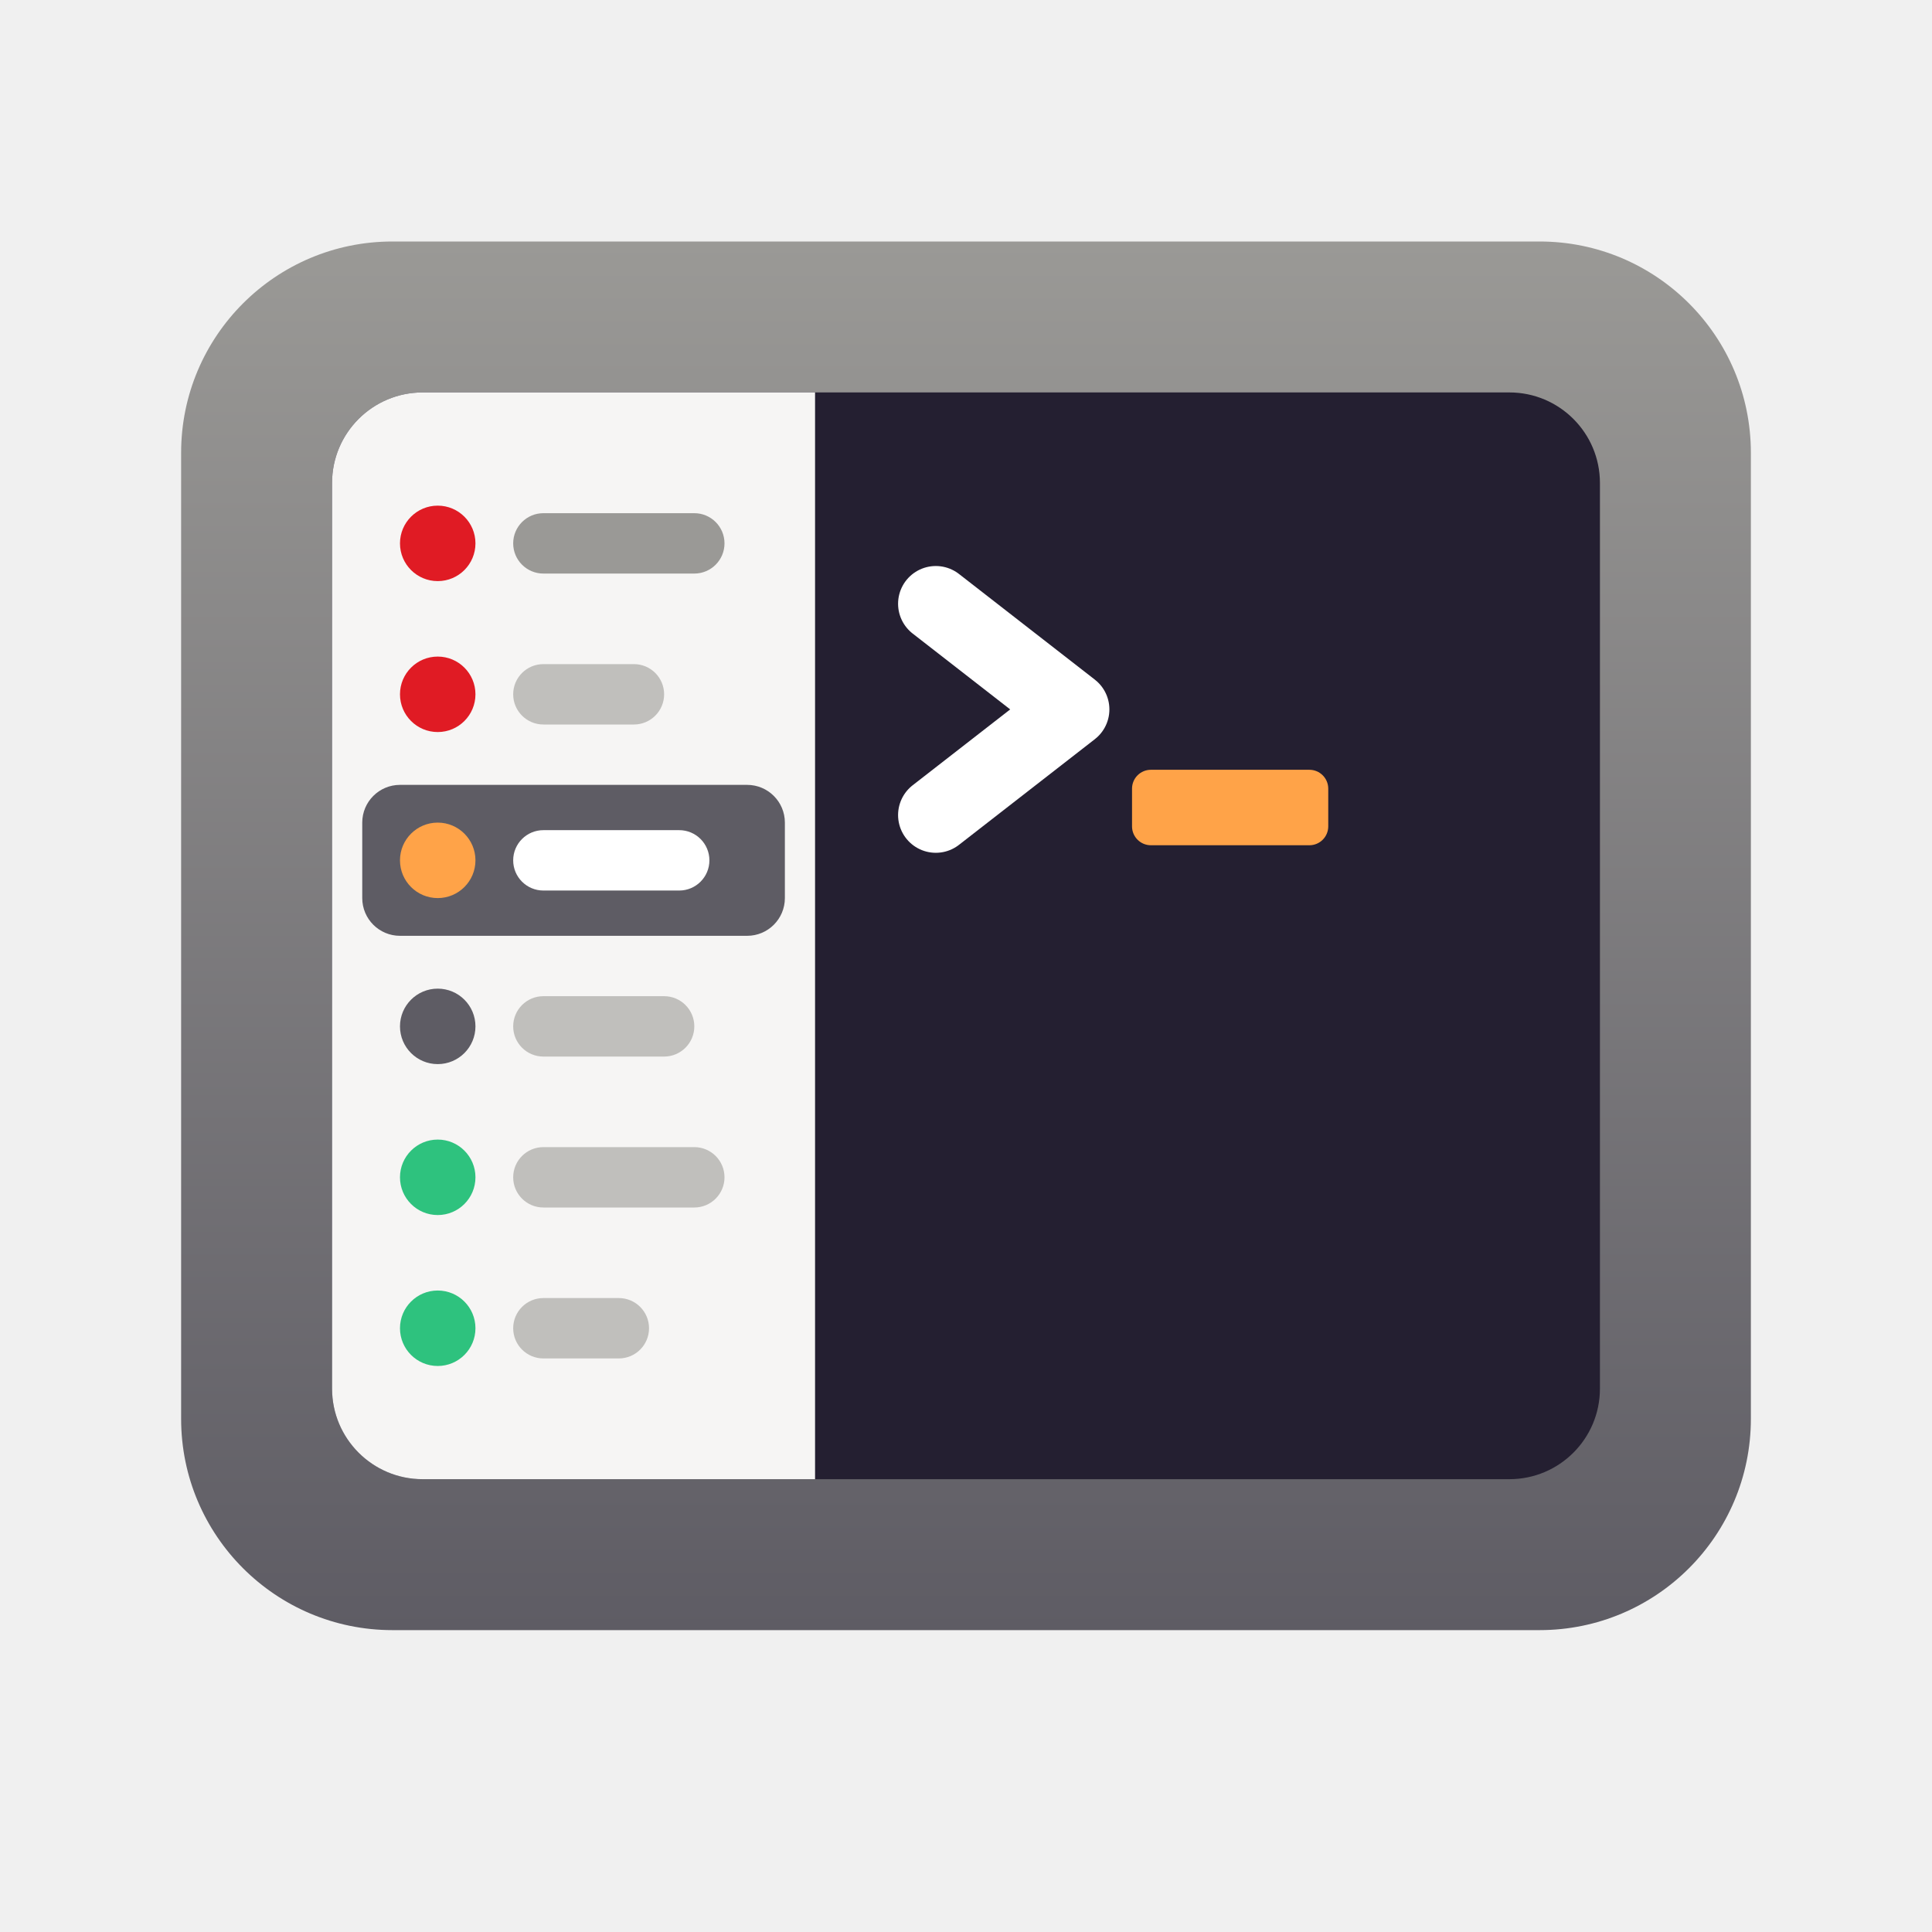
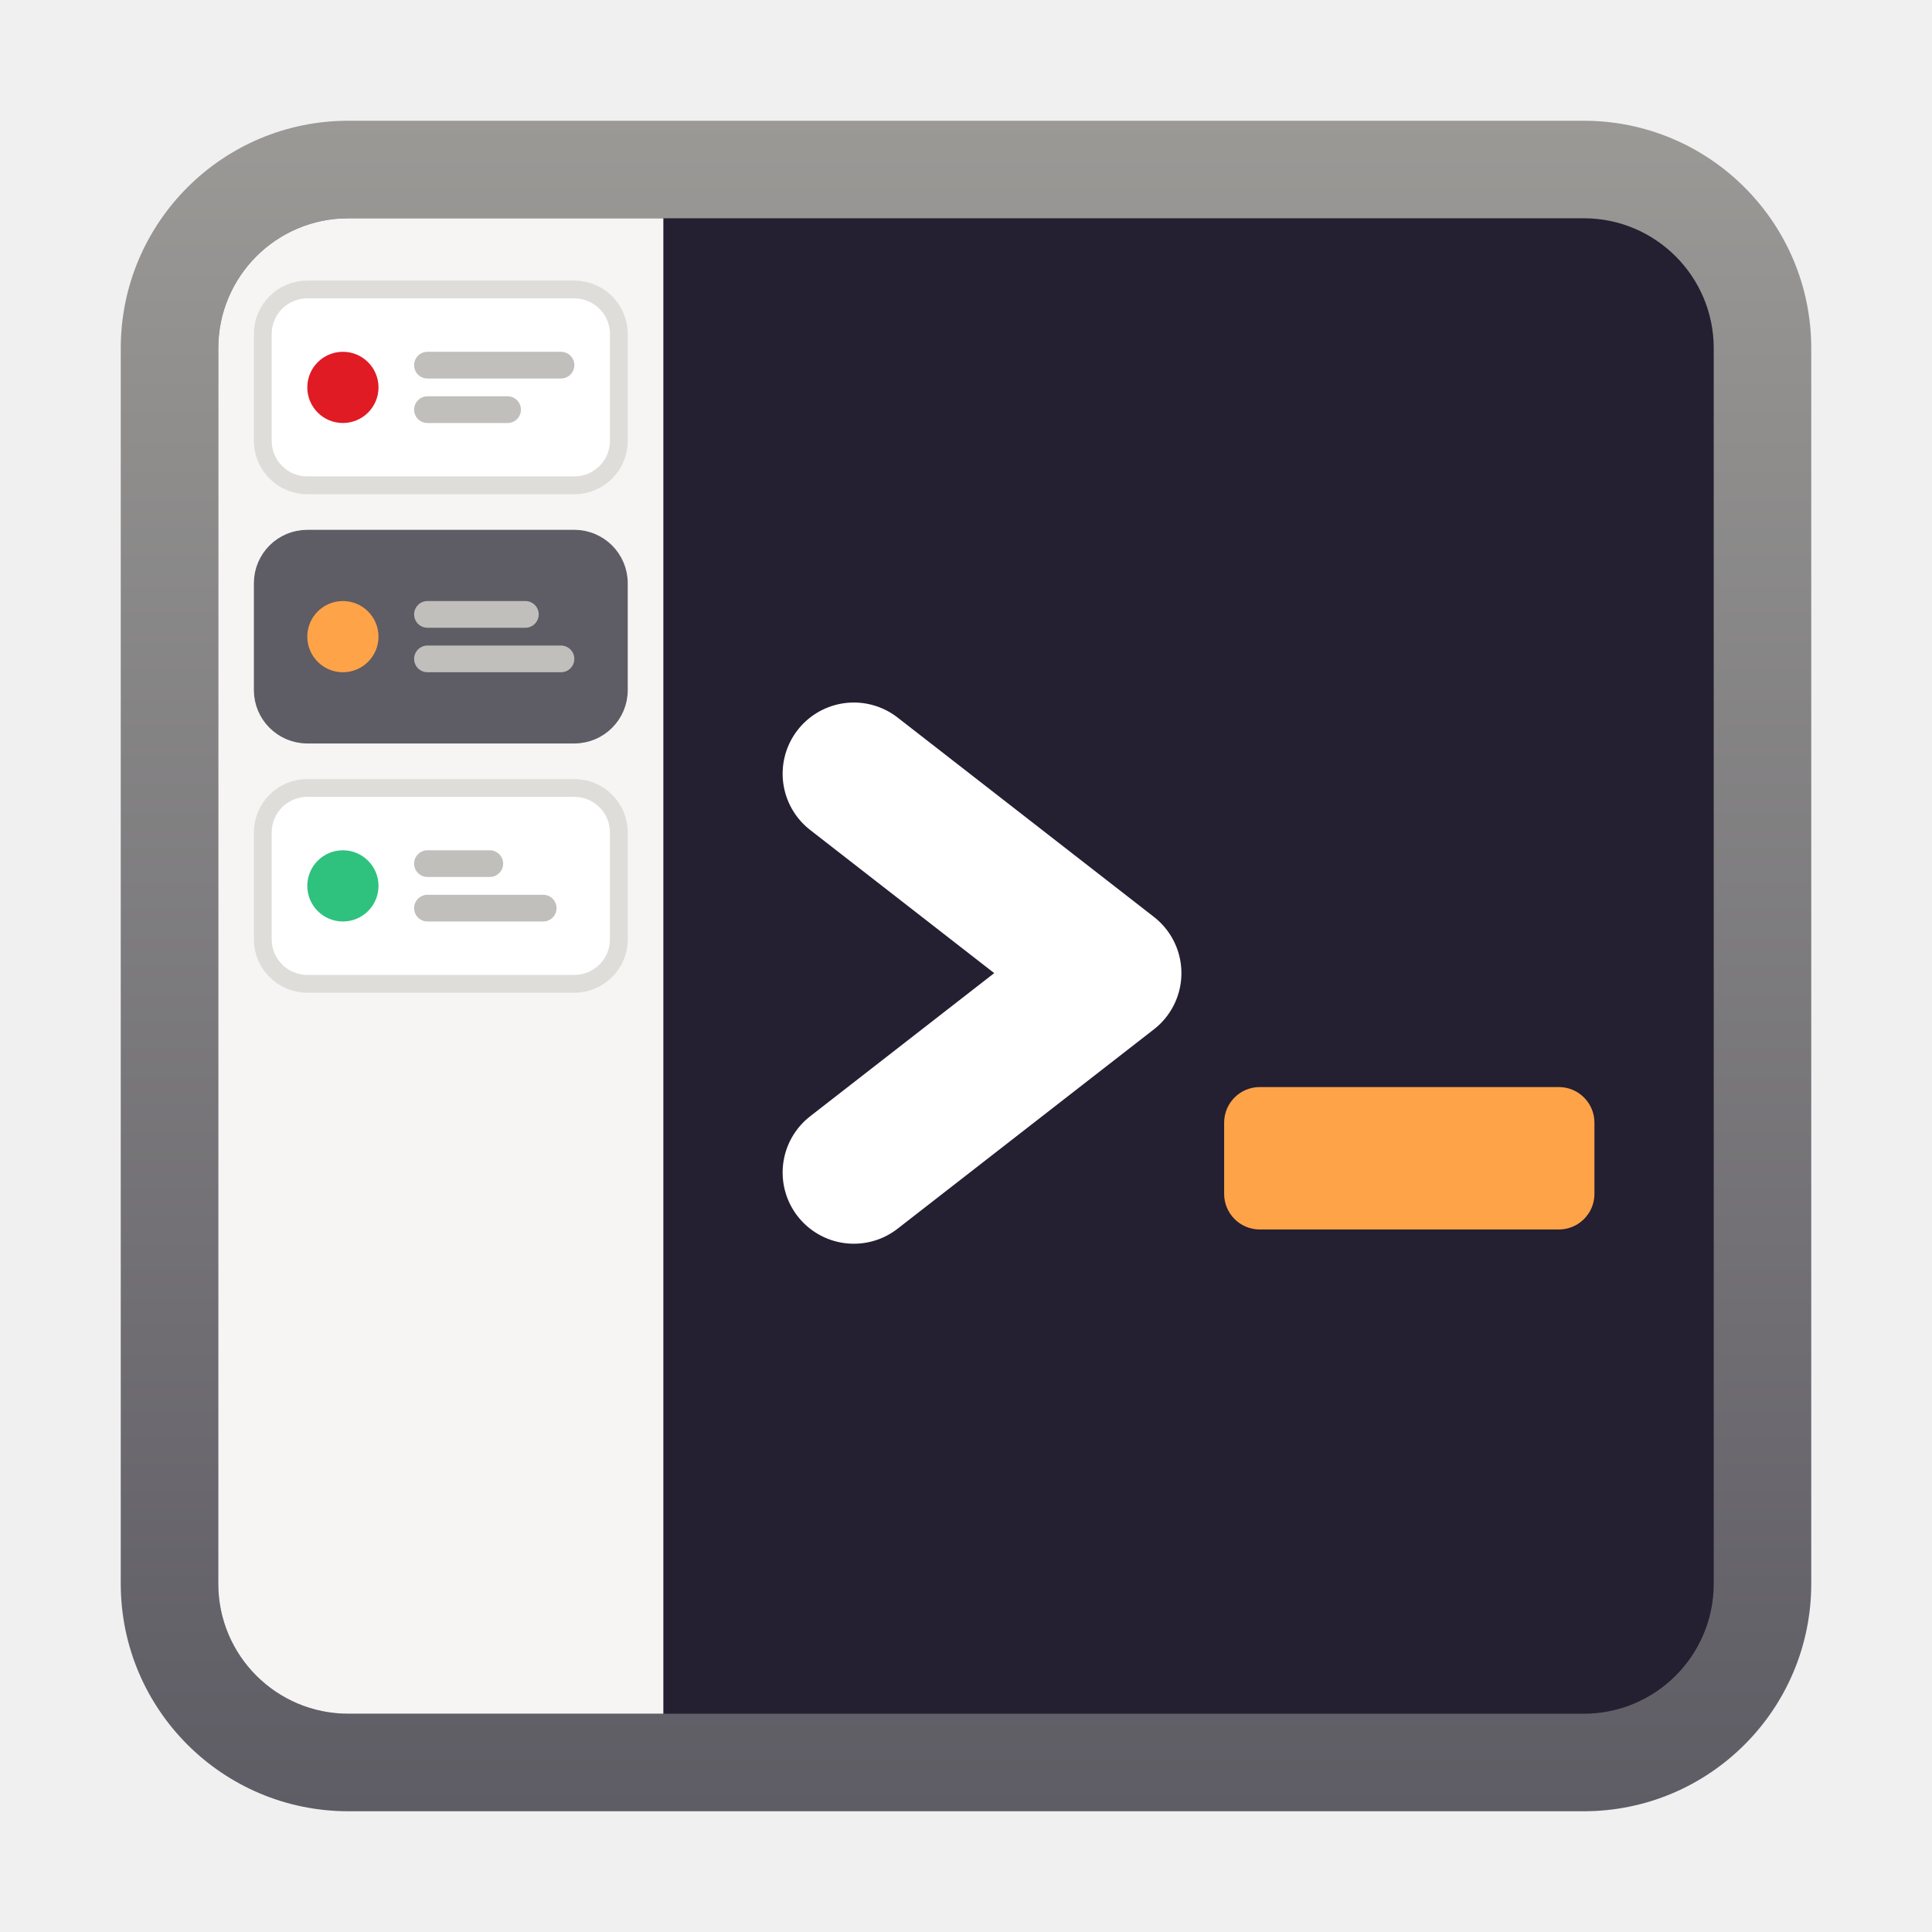
<svg xmlns="http://www.w3.org/2000/svg" width="128" height="128" viewBox="0 0 128 128">
  <defs>
-     <linearGradient id="face" x1="0" y1="16" x2="0" y2="108" gradientUnits="userSpaceOnUse">
+     <linearGradient id="face" x1="0" y1="12" x2="0" y2="116" gradientUnits="userSpaceOnUse">
      <stop offset="0" stop-color="#9a9996" />
      <stop offset="1" stop-color="#5e5c64" />
    </linearGradient>
    <clipPath id="w">
-       <rect x="22" y="26" width="84" height="72" rx="6" />
+       <rect x="22" y="22" width="84" height="84" rx="7.3" />
    </clipPath>
  </defs>
-   <rect x="12" y="16" width="104" height="92" rx="14" fill="url(#face)" />
-   <g clip-path="url(#w)">
-     <rect x="22" y="26" width="84" height="72" fill="#241f31" />
-     <rect x="22" y="26" width="32" height="72" fill="#f6f5f4" />
+   <g transform="translate(64 64) scale(1.076923) translate(-64 -64)">
+     <rect x="12" y="12" width="104" height="104" rx="14" fill="url(#face)" />
+     <g transform="translate(64 64) scale(1.095238) translate(-64 -64)">
+       <g clip-path="url(#w)">
+         <rect x="22" y="22" width="84" height="84" fill="#241f31" />
+         <rect x="22" y="22" width="25" height="84" fill="#f6f5f4" />
+       </g>
+       <g transform="translate(0 -4)">
+         <rect x="24.5" y="30" width="20" height="11" rx="2.5" fill="#ffffff" stroke="#deddda" stroke-width="1" />
+         <circle cx="29" cy="35.5" r="2" fill="#e01b24" />
+         <rect x="33" y="33.5" width="9" height="1.5" rx=".75" fill="#c0bfbc" />
+         <rect x="33" y="36" width="6" height="1.5" rx=".75" fill="#c0bfbc" />
+       </g>
+       <g transform="translate(0 -4)">
+         <rect x="24.5" y="44" width="20" height="11" rx="2.5" fill="#5e5c64" stroke="#5e5c64" stroke-width="1" />
+         <circle cx="29" cy="49.5" r="2" fill="#ffa348" />
+         <rect x="33" y="47.5" width="7" height="1.5" rx=".75" fill="#c0bfbc" />
+         <rect x="33" y="50" width="9" height="1.5" rx=".75" fill="#c0bfbc" />
+       </g>
+       <g transform="translate(0 -4)">
+         <rect x="24.5" y="58" width="20" height="11" rx="2.5" fill="#ffffff" stroke="#deddda" stroke-width="1" />
+         <circle cx="29" cy="63.5" r="2" fill="#2ec27e" />
+         <rect x="33" y="61.5" width="5" height="1.5" rx=".75" fill="#c0bfbc" />
+         <rect x="33" y="64" width="8" height="1.5" rx=".75" fill="#c0bfbc" />
+       </g>
+       <g transform="translate(0 2)">
+         <path d="M57.7 51.2 l14.4 11.2 l-14.4 11.2" fill="none" stroke="#ffffff" stroke-width="8" stroke-linecap="round" stroke-linejoin="round" />
+       </g>
+       <g transform="translate(0 2)">
+         <rect x="78.5" y="68.8" width="20.8" height="8" rx="2" fill="#ffa348" />
+       </g>
+     </g>
  </g>
-   <circle cx="29" cy="36" r="2.5" fill="#e01b24" />
-   <rect x="34" y="34" width="14" height="4" rx="2" fill="#9a9996" />
-   <circle cx="29" cy="46" r="2.5" fill="#e01b24" />
-   <rect x="34" y="44" width="10" height="4" rx="2" fill="#c0bfbc" />
-   <rect x="24" y="52" width="28" height="10" rx="2.5" fill="#5e5c64" />
-   <circle cx="29" cy="57" r="2.5" fill="#ffa348" />
-   <rect x="34" y="55" width="13" height="4" rx="2" fill="#ffffff" />
-   <circle cx="29" cy="68" r="2.5" fill="#5e5c64" />
-   <rect x="34" y="66" width="12" height="4" rx="2" fill="#c0bfbc" />
-   <circle cx="29" cy="78" r="2.5" fill="#2ec27e" />
-   <rect x="34" y="76" width="14" height="4" rx="2" fill="#c0bfbc" />
-   <circle cx="29" cy="88" r="2.5" fill="#2ec27e" />
-   <rect x="34" y="86" width="9" height="4" rx="2" fill="#c0bfbc" />
-   <path d="M62 40 l9 7 l-9 7" fill="none" stroke="#ffffff" stroke-width="5" stroke-linecap="round" stroke-linejoin="round" />
-   <rect x="75" y="51" width="13" height="5" rx="1.25" fill="#ffa348" />
</svg>
